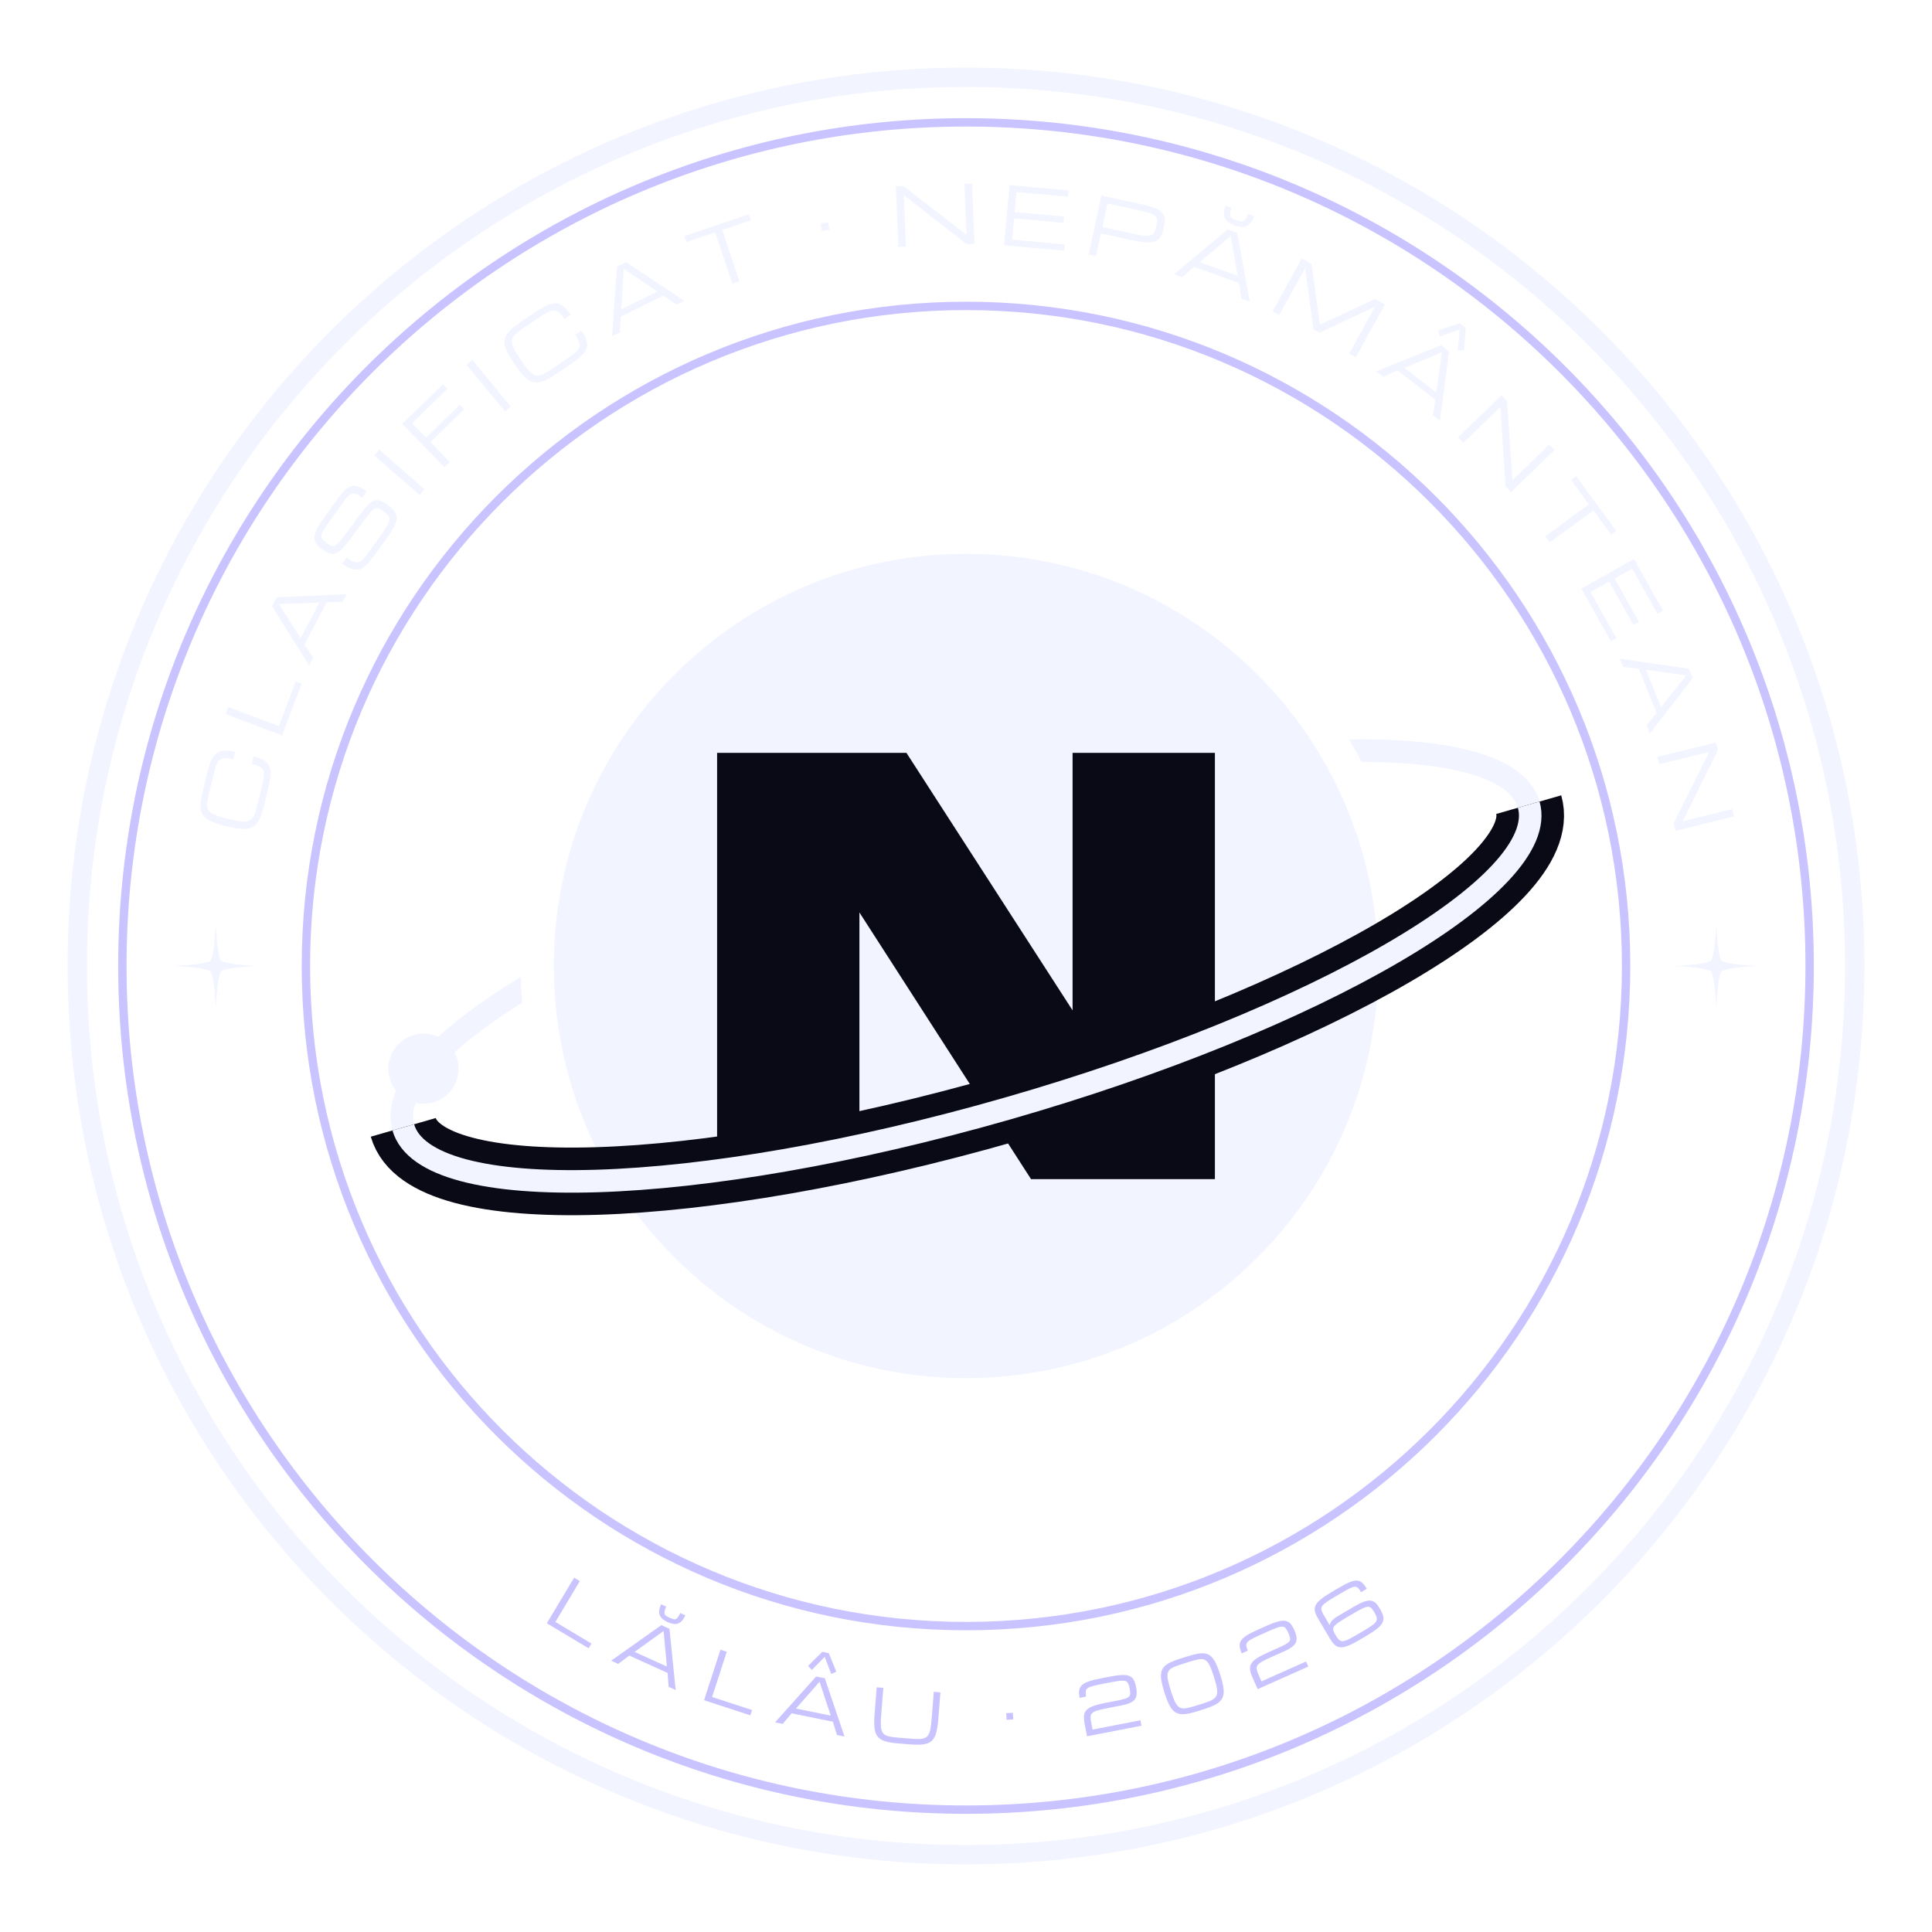
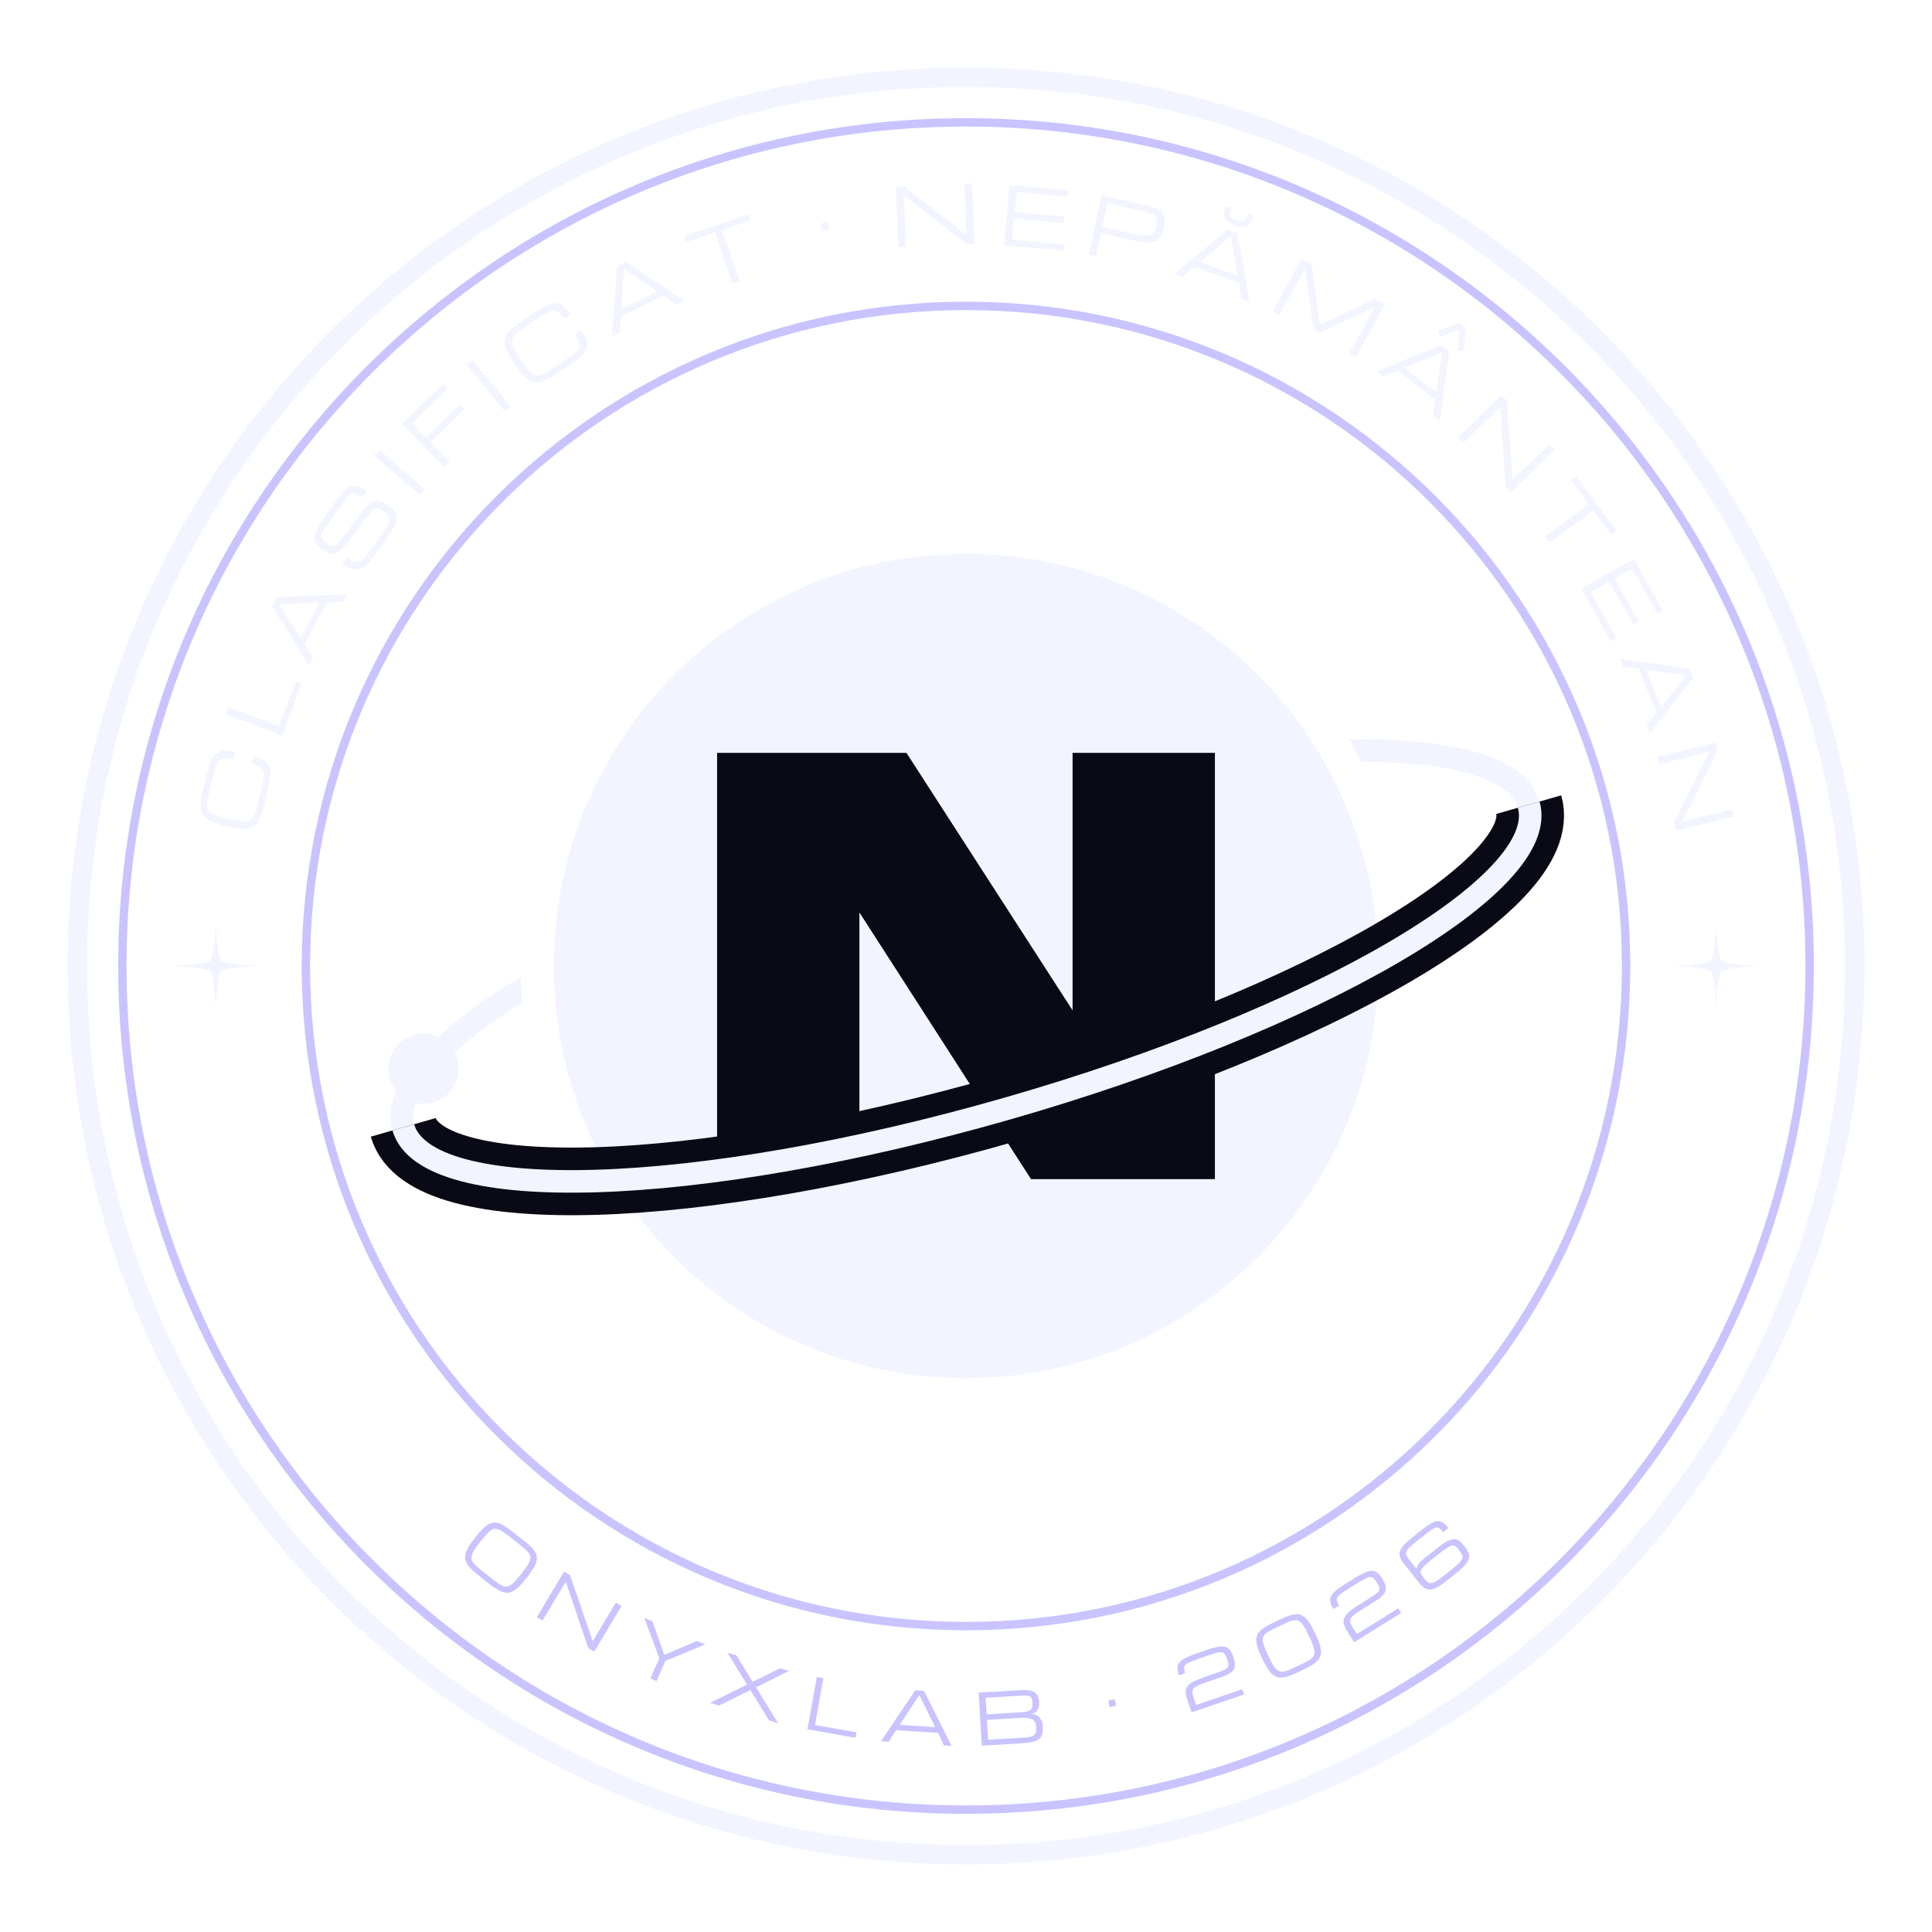
<svg xmlns="http://www.w3.org/2000/svg" viewBox="0 0 600 600" width="600" height="600">
  <defs>
    <clipPath id="m03-dark-nbadge-front">
      <rect x="81.9" y="300" width="436.2" height="153.6" transform="rotate(-16 300 300)" />
    </clipPath>
    <clipPath id="m03-dark-nbadge-back">
      <path fill-rule="evenodd" d="M63.7 120.8h472.6v358.4h-472.6ZM438.2 300a138.2 138.2 0 1 0 -276.5 0a138.2 138.2 0 1 0 276.5 0Z" />
    </clipPath>
  </defs>
  <circle cx="300" cy="300" r="276" fill="none" stroke="#F2F4FF" stroke-width="6" />
  <circle cx="300" cy="300" r="262" fill="none" stroke="#C9C3FF" stroke-width="2.6" />
  <circle cx="300" cy="300" r="205" fill="none" stroke="#C9C3FF" stroke-width="2.6" />
  <path d="M70.64 256.65 70.17 256.54Q67.75 255.96 66.16 255.32Q64.58 254.69 63.68 253.86Q62.79 253.03 62.49 251.9Q62.18 250.76 62.35 249.2Q62.52 247.63 63.04 245.49L64.19 240.71Q64.77 238.27 65.41 236.64Q66.05 235.02 66.98 234.16Q67.91 233.29 69.34 233.15Q70.77 233 72.96 233.53L72.41 235.81Q70.69 235.39 69.66 235.47Q68.63 235.55 68.03 236.18Q67.42 236.81 67.02 238.04Q66.62 239.27 66.16 241.18L65.01 245.97Q64.6 247.66 64.42 248.85Q64.24 250.04 64.42 250.86Q64.61 251.67 65.3 252.25Q65.99 252.82 67.31 253.29Q68.63 253.76 70.72 254.26L71.19 254.37Q73.21 254.86 74.57 255.04Q75.94 255.22 76.83 255.02Q77.71 254.83 78.28 254.19Q78.85 253.56 79.25 252.42Q79.65 251.29 80.05 249.59L81.21 244.81Q81.66 242.9 81.88 241.62Q82.1 240.34 81.88 239.51Q81.65 238.69 80.78 238.15Q79.91 237.61 78.2 237.2L78.75 234.92Q80.93 235.45 82.13 236.23Q83.32 237 83.73 238.19Q84.14 239.37 83.95 241.11Q83.76 242.84 83.18 245.28L82.02 250.06Q81.38 252.73 80.61 254.37Q79.83 256 78.62 256.73Q77.42 257.47 75.5 257.41Q73.58 257.36 70.64 256.65ZM87.61 228.39 70.07 221.78 70.89 219.59 86.61 225.5 91.84 211.61 93.67 212.3ZM95.99 206.67 84.49 188.25 85.95 185.49 107.64 184.55 106.36 186.97 101.47 187.04 94.55 200.17 97.26 204.25ZM93.37 198.23 99.2 187.17 86.61 187.6ZM119 158.73Q118.12 158.09 117.51 157.87Q116.91 157.64 116.32 157.96Q115.72 158.27 114.92 159.24Q114.11 160.2 112.81 161.96L108.77 167.41Q107.27 169.44 106.16 170.52Q105.06 171.6 104.13 171.9Q103.2 172.2 102.26 171.84Q101.31 171.48 100.12 170.63Q98.82 169.7 98.19 168.8Q97.56 167.9 97.63 166.79Q97.71 165.68 98.52 164.13Q99.34 162.59 100.94 160.36L103.99 156.11Q105.44 154.09 106.54 152.83Q107.64 151.58 108.67 151.12Q109.71 150.66 110.93 151.02Q112.16 151.38 113.88 152.61L112.51 154.52Q111.18 153.56 110.32 153.33Q109.46 153.1 108.8 153.5Q108.13 153.9 107.41 154.87Q106.68 155.83 105.64 157.29L102.66 161.44Q101.39 163.21 100.69 164.33Q99.99 165.44 99.85 166.17Q99.71 166.89 100.12 167.47Q100.54 168.04 101.49 168.72Q102.29 169.3 102.87 169.52Q103.45 169.74 104.02 169.47Q104.6 169.2 105.37 168.33Q106.14 167.45 107.33 165.84L111.65 159.99Q113.18 157.93 114.28 156.83Q115.39 155.74 116.31 155.46Q117.23 155.19 118.18 155.56Q119.14 155.94 120.37 156.82Q121.71 157.78 122.43 158.69Q123.16 159.59 123.18 160.71Q123.21 161.82 122.47 163.36Q121.72 164.9 120.12 167.13L116.79 171.77Q115.33 173.81 114.16 175.06Q112.99 176.31 111.87 176.74Q110.74 177.17 109.41 176.76Q108.08 176.34 106.3 175.06L107.67 173.16Q109.06 174.16 109.99 174.48Q110.92 174.8 111.66 174.47Q112.4 174.14 113.2 173.16Q114 172.18 115.14 170.59L118.4 166.05Q119.68 164.28 120.3 163.16Q120.93 162.05 120.96 161.32Q121 160.59 120.49 160.02Q119.99 159.44 119 158.73ZM130.34 153.74 116.2 141.42 117.74 139.65 131.88 151.97ZM137.99 145.1 124.92 131.65 137.59 119.33 138.95 120.73 127.96 131.42 132.31 135.9 142.81 125.7 144.17 127.1 133.68 137.3 139.67 143.46ZM156.79 127.75 144.88 113.27 146.69 111.78 158.6 126.26ZM159.94 113.27 159.67 112.87Q158.27 110.81 157.53 109.27Q156.79 107.73 156.69 106.52Q156.59 105.3 157.13 104.26Q157.67 103.22 158.85 102.17Q160.03 101.13 161.85 99.9L165.93 97.15Q168.01 95.74 169.58 94.97Q171.14 94.2 172.41 94.19Q173.68 94.18 174.84 95.04Q175.99 95.91 177.25 97.77L175.31 99.08Q174.32 97.61 173.5 96.98Q172.69 96.34 171.82 96.39Q170.95 96.45 169.82 97.09Q168.69 97.73 167.06 98.83L162.99 101.58Q161.54 102.56 160.61 103.31Q159.68 104.07 159.26 104.8Q158.85 105.53 158.97 106.42Q159.09 107.31 159.75 108.54Q160.41 109.78 161.61 111.56L161.88 111.96Q163.05 113.68 163.93 114.73Q164.82 115.78 165.61 116.24Q166.39 116.69 167.24 116.61Q168.09 116.52 169.15 115.95Q170.21 115.38 171.65 114.41L175.73 111.65Q177.36 110.55 178.38 109.76Q179.41 108.96 179.8 108.2Q180.19 107.43 179.91 106.45Q179.63 105.47 178.64 104.01L180.58 102.7Q181.84 104.56 182.2 105.94Q182.56 107.32 182.06 108.47Q181.56 109.63 180.26 110.78Q178.95 111.92 176.86 113.33L172.79 116.09Q170.51 117.62 168.84 118.31Q167.16 118.99 165.78 118.72Q164.39 118.44 163.01 117.11Q161.63 115.77 159.94 113.27ZM190.08 104.43 191.63 82.78 194.44 81.4 212.52 93.41 210.06 94.62 206.07 91.79 192.74 98.33 192.53 103.22ZM192.93 96.06 204.15 90.55 193.72 83.49ZM227.42 88.08 222.07 72.16 213.18 75.15 212.56 73.3 232.55 66.57 233.17 68.42 224.29 71.41 229.65 87.33ZM255.28 71.74 254.85 69.44 257.15 69 257.59 71.3ZM278.99 76.67 278.22 57.94 280.66 57.84 300.13 72.91 300.16 72.91 299.51 57.07 301.85 56.97 302.62 75.7 300.18 75.8 280.7 60.6 280.68 60.6 281.33 76.58ZM311.82 76.15 313.52 57.47 331.86 59.15 331.68 61.09 315.68 59.63 315.11 65.86 330.44 67.26 330.26 69.2 314.93 67.8 314.33 74.42 330.67 75.91 330.49 77.85ZM338.09 79.05 342.08 60.73 354.34 63.39Q357.02 63.98 358.61 64.6Q360.19 65.22 360.9 66.02Q361.62 66.81 361.69 67.92Q361.76 69.03 361.42 70.58L361.32 71.06Q361 72.54 360.47 73.5Q359.94 74.47 358.93 74.91Q357.92 75.35 356.21 75.29Q354.5 75.22 351.82 74.64L341.92 72.48L340.38 79.55ZM359.13 70.08Q359.38 68.95 359.31 68.22Q359.24 67.5 358.68 67.01Q358.11 66.52 356.86 66.13Q355.6 65.74 353.47 65.28L343.94 63.2L342.35 70.5L351.88 72.58Q354.02 73.04 355.32 73.18Q356.63 73.32 357.35 73.1Q358.07 72.88 358.44 72.25Q358.8 71.62 359.03 70.56ZM364.61 85.16 381.29 71.26 384.23 72.33 388.12 93.68 385.55 92.75 384.81 87.91 370.85 82.85 367.19 86.09ZM372.62 81.41 384.37 85.67 382.23 73.26ZM383.4 70.01Q382.01 69.51 381.17 68.76Q380.32 68.01 380.15 66.85Q379.98 65.7 380.62 63.94L382.46 64.61Q381.67 66.77 382.29 67.54Q382.6 67.93 383.98 68.43Q385.35 68.93 385.91 68.82Q386.81 68.64 387.6 66.47L389.43 67.14Q388.8 68.89 387.92 69.67Q387.05 70.45 385.93 70.49Q384.8 70.52 383.4 70.01ZM395.22 96.71 404.27 80.29 407.33 81.98 409.88 100.85 427.04 92.84 430.1 94.53 421.05 110.95 419 109.82 427.02 95.26 409.79 103.33 407.93 102.31 405.3 83.28 397.27 97.84ZM427.4 115.34 447.54 107.22 450.01 109.14 447.16 130.66 445 128.98 445.78 124.15 434.05 115.05 429.56 117.01ZM436.17 114.23 446.05 121.89 447.81 109.42ZM447.18 104.5 446.66 102.62 453.34 100.38 455.19 101.82 454.69 108.84 452.73 108.81 453.31 102.34ZM452.83 135.81 466.31 122.78 468.01 124.53 469.7 149.09 469.71 149.11 481.12 138.09 482.74 139.78 469.26 152.81 467.57 151.05 465.97 126.4 465.96 126.38 454.46 137.49ZM479.91 166.55 493.46 156.62 487.91 149.06 489.49 147.9 501.96 164.91 500.39 166.06 494.84 158.51 481.3 168.44ZM491.09 182.8 507.43 173.61 516.45 189.66 514.75 190.62 506.88 176.61 501.43 179.68 508.97 193.1 507.26 194.05 499.73 180.63 493.94 183.88 501.97 198.19 500.27 199.15ZM503.04 204.57 524.52 207.69 525.69 210.59 512.4 227.75 511.37 225.22 514.48 221.43 508.93 207.67 504.06 207.1ZM511.17 208.03 515.85 219.62 523.66 209.73ZM514.7 235.06 532.91 230.58 533.5 232.95 522.59 255.03 522.6 255.05 538 251.27 538.56 253.54 520.35 258.02 519.77 255.65 530.8 233.54 530.79 233.52 515.26 237.33Z" fill="#F2F4FF" />
-   <path d="M169.83 504.12 178.3 489.96 180.07 491.02 172.48 503.71 183.69 510.42 182.8 511.89ZM189.81 515.74 205.4 504.7 207.91 505.84 209.84 524.85 207.65 523.85 207.33 519.55 195.44 514.15 192 516.73ZM197.09 513.01 207.11 517.56 206.08 506.52ZM207.34 503.76Q206.16 503.22 205.47 502.5Q204.78 501.79 204.71 500.76Q204.64 499.73 205.32 498.24L206.89 498.95Q206.05 500.79 206.53 501.51Q206.78 501.87 207.96 502.41Q209.13 502.94 209.63 502.88Q210.43 502.79 211.27 500.94L212.83 501.65Q212.15 503.15 211.33 503.77Q210.51 504.39 209.52 504.35Q208.54 504.3 207.34 503.76ZM218.65 528.02 223.75 512.33 225.71 512.97 221.14 527.02 233.56 531.06 233.03 532.7ZM240.72 534.88 253.46 520.65 256.15 521.2 262.27 539.29 259.92 538.81 258.65 534.69 245.86 532.08 243.08 535.37ZM247.21 530.6 257.99 532.8 254.53 522.27ZM252.11 518.64 250.97 517.36 255.37 512.99 257.39 513.41 259.73 519.15 258.17 519.88 256.11 514.55ZM278.89 541.43Q276.49 541.24 274.96 540.79Q273.43 540.34 272.63 539.39Q271.83 538.45 271.61 536.77Q271.39 535.09 271.6 532.45L272.27 524.01L274.33 524.17L273.66 532.61Q273.51 534.43 273.55 535.64Q273.58 536.85 273.88 537.6Q274.17 538.34 274.8 538.75Q275.43 539.15 276.47 539.34Q277.52 539.53 279.04 539.65L282.91 539.96Q284.44 540.08 285.5 540.06Q286.55 540.03 287.24 539.73Q287.92 539.43 288.33 538.74Q288.74 538.05 288.97 536.86Q289.19 535.67 289.33 533.85L290 525.42L292.06 525.58L291.39 534.02Q291.18 536.66 290.7 538.28Q290.22 539.9 289.28 540.71Q288.34 541.52 286.76 541.73Q285.18 541.93 282.77 541.74ZM312.61 534.1 312.49 532.04 314.55 531.92 314.67 533.98ZM336.84 535.31Q336.57 533.89 336.65 532.88Q336.72 531.87 337.36 531.15Q337.99 530.42 339.37 529.88Q340.75 529.35 343.07 528.89L346.85 528.16Q348.49 527.84 349.39 527.55Q350.29 527.26 350.65 526.86Q351.02 526.47 351 525.85Q350.98 525.24 350.8 524.27Q350.6 523.26 350.3 522.71Q349.99 522.17 349.38 522.02Q348.77 521.86 347.67 522Q346.56 522.14 344.76 522.49L342.46 522.93Q340.57 523.3 339.45 523.59Q338.33 523.89 337.81 524.26Q337.28 524.64 337.19 525.26Q337.11 525.88 337.31 526.89L335.28 527.28Q335.02 525.9 335.15 524.94Q335.29 523.99 336.01 523.32Q336.73 522.66 338.19 522.16Q339.64 521.66 342.02 521.2L344.53 520.72Q346.81 520.27 348.31 520.19Q349.8 520.12 350.7 520.47Q351.59 520.82 352.07 521.66Q352.55 522.49 352.82 523.88Q353.16 525.65 352.9 526.77Q352.63 527.89 351.53 528.55Q350.44 529.22 348.3 529.63L343.66 530.53Q341.78 530.9 340.7 531.24Q339.63 531.58 339.17 532.04Q338.71 532.49 338.69 533.17Q338.66 533.86 338.87 534.91L339.3 537.14L354.17 534.25L354.5 535.94L337.6 539.22ZM376.94 520.61Q376.37 518.81 375.88 517.68Q375.39 516.55 374.84 515.98Q374.3 515.4 373.57 515.29Q372.84 515.18 371.81 515.41Q370.78 515.64 369.31 516.1L367.2 516.76Q365.74 517.23 364.76 517.63Q363.78 518.03 363.25 518.54Q362.72 519.06 362.6 519.84Q362.48 520.62 362.73 521.82Q362.97 523.03 363.54 524.83L363.67 525.24Q364.22 526.99 364.7 528.09Q365.19 529.2 365.74 529.78Q366.29 530.37 367.02 530.51Q367.76 530.64 368.8 530.43Q369.83 530.22 371.3 529.75L373.41 529.09Q374.87 528.63 375.85 528.21Q376.82 527.79 377.34 527.25Q377.86 526.71 377.98 525.92Q378.1 525.13 377.86 523.95Q377.62 522.76 377.07 521.02ZM361.7 525.86 361.57 525.45Q360.92 523.36 360.67 521.88Q360.43 520.4 360.65 519.35Q360.87 518.3 361.59 517.55Q362.31 516.81 363.56 516.23Q364.82 515.64 366.67 515.06L368.78 514.4Q370.62 513.82 371.99 513.57Q373.35 513.33 374.36 513.53Q375.38 513.72 376.16 514.46Q376.94 515.19 377.6 516.54Q378.25 517.9 378.91 519.99L379.04 520.4Q379.84 522.93 380 524.61Q380.16 526.29 379.59 527.4Q379.02 528.5 377.64 529.28Q376.25 530.06 373.95 530.79L371.84 531.45Q369.53 532.18 367.95 532.34Q366.36 532.49 365.26 531.92Q364.16 531.34 363.33 529.87Q362.5 528.4 361.7 525.86ZM388.96 520.93Q388.38 519.62 388.22 518.62Q388.07 517.62 388.53 516.77Q388.98 515.92 390.2 515.08Q391.43 514.25 393.58 513.28L397.09 511.71Q398.62 511.03 399.44 510.54Q400.25 510.06 400.51 509.59Q400.78 509.13 400.62 508.53Q400.47 507.94 400.07 507.04Q399.65 506.09 399.23 505.63Q398.81 505.17 398.18 505.16Q397.55 505.14 396.51 505.53Q395.46 505.91 393.78 506.66L391.65 507.61Q389.89 508.4 388.86 508.93Q387.84 509.47 387.41 509.96Q386.98 510.45 387.04 511.07Q387.1 511.69 387.52 512.63L385.63 513.47Q385.06 512.18 384.98 511.22Q384.9 510.26 385.45 509.45Q386 508.64 387.31 507.82Q388.61 507.01 390.82 506.03L393.16 504.99Q395.29 504.04 396.72 503.63Q398.16 503.21 399.11 503.36Q400.07 503.5 400.72 504.2Q401.38 504.91 401.95 506.2Q402.69 507.84 402.68 509Q402.66 510.15 401.75 511.04Q400.84 511.94 398.85 512.82L394.53 514.75Q392.77 515.53 391.81 516.1Q390.84 516.68 390.49 517.22Q390.15 517.77 390.28 518.44Q390.41 519.11 390.85 520.1L391.77 522.17L405.6 516L406.3 517.57L390.58 524.58ZM422.02 509.39Q419.94 510.62 418.53 511.15Q417.12 511.68 416.15 511.57Q415.17 511.46 414.43 510.75Q413.7 510.04 412.96 508.79L409.26 502.52Q408.55 501.31 408.35 500.35Q408.15 499.39 408.59 498.5Q409.04 497.62 410.24 496.65Q411.43 495.68 413.52 494.45L415.72 493.15Q417.76 491.94 419.13 491.38Q420.5 490.81 421.43 490.87Q422.36 490.92 423.06 491.56Q423.76 492.21 424.47 493.42L422.7 494.47Q422.17 493.58 421.74 493.15Q421.3 492.72 420.71 492.76Q420.11 492.8 419.13 493.29Q418.15 493.79 416.53 494.74L414.51 495.93Q412.86 496.91 411.91 497.57Q410.96 498.24 410.6 498.79Q410.24 499.34 410.38 499.96Q410.51 500.59 411.04 501.47L412.95 504.71Q413.22 503.24 415.44 501.93L420.32 499.05Q422.26 497.91 423.55 497.44Q424.84 496.97 425.72 497.1Q426.6 497.22 427.25 497.87Q427.9 498.51 428.54 499.6Q429.28 500.85 429.54 501.84Q429.81 502.82 429.43 503.73Q429.06 504.64 427.91 505.61Q426.76 506.59 424.68 507.82ZM426.77 500.65Q426.28 499.83 425.86 499.4Q425.43 498.98 424.83 498.99Q424.22 499 423.21 499.47Q422.21 499.95 420.55 500.92L417.98 502.44Q416.33 503.42 415.42 504.07Q414.52 504.72 414.22 505.24Q413.92 505.77 414.09 506.35Q414.25 506.92 414.74 507.75Q415.28 508.67 415.75 509.16Q416.22 509.64 416.86 509.67Q417.5 509.7 418.52 509.24Q419.55 508.78 421.2 507.8L423.68 506.34Q425.34 505.36 426.24 504.68Q427.14 504.01 427.42 503.44Q427.71 502.86 427.51 502.22Q427.31 501.58 426.77 500.65Z" fill="#C9C3FF" />
+   <path d="M148.53 489.19Q146.63 487.69 145.61 486.47Q144.59 485.25 144.44 484.02Q144.3 482.79 145.05 481.27Q145.79 479.75 147.43 477.67L147.7 477.33Q149.05 475.61 150.14 474.57Q151.23 473.53 152.22 473.12Q153.21 472.71 154.23 472.89Q155.25 473.06 156.44 473.77Q157.63 474.48 159.15 475.68L162.55 478.35Q164.08 479.55 165.05 480.53Q166.02 481.52 166.43 482.47Q166.83 483.42 166.67 484.48Q166.51 485.54 165.76 486.84Q165.01 488.15 163.65 489.87L163.39 490.21Q161.75 492.29 160.45 493.38Q159.15 494.46 157.92 494.62Q156.69 494.77 155.26 494.06Q153.83 493.36 151.93 491.86ZM149.63 487.79 153.04 490.46Q154.24 491.41 155.14 491.98Q156.03 492.54 156.77 492.67Q157.51 492.8 158.23 492.45Q158.95 492.1 159.79 491.24Q160.64 490.37 161.76 488.93L162.03 488.6Q163.2 487.11 163.85 486.07Q164.51 485.02 164.67 484.25Q164.84 483.48 164.52 482.81Q164.2 482.15 163.43 481.42Q162.66 480.7 161.45 479.75L158.05 477.08Q156.84 476.13 155.96 475.55Q155.07 474.97 154.35 474.82Q153.63 474.67 152.92 475.01Q152.2 475.35 151.35 476.23Q150.49 477.12 149.32 478.6L149.05 478.94Q147.93 480.38 147.28 481.4Q146.64 482.43 146.47 483.21Q146.3 483.99 146.6 484.68Q146.9 485.37 147.66 486.1Q148.42 486.84 149.63 487.79ZM166.7 502.24 175.18 488.09 177.02 489.19 184.07 509.68 184.08 509.69 191.26 497.72 193.02 498.78 184.54 512.94 182.7 511.83 175.72 491.24 175.7 491.23 168.46 503.3ZM201.99 521.27 204.75 514.97 200.1 502.43 202.62 503.53 206.31 513.97 216.48 509.6 219 510.7 206.64 515.8 203.88 522.09ZM220.52 528.84 231.99 523.17 225.88 513.22 228.68 514.05 233.74 522.3 242.26 518.09 245.06 518.92 234.79 524 241.61 535.11 238.81 534.27 233.03 524.87 223.32 529.67ZM250.77 537.04 253.67 520.8 255.7 521.16 253.11 535.71 265.97 538 265.66 539.69ZM273.58 540.8 284.24 524.95 286.98 525.13 295.53 542.21 293.13 542.06 291.32 538.15 278.28 537.32 275.98 540.96ZM279.42 535.67 290.4 536.37 285.52 526.41ZM304.9 542.13 303.94 525.66 317.06 524.89Q318.93 524.78 320.15 525.06Q321.36 525.33 321.99 526.19Q322.61 527.04 322.71 528.66Q322.79 530.11 322.17 531.11Q321.55 532.1 320.17 532.28Q322 532.36 322.87 533.43Q323.74 534.5 323.84 536.2Q323.93 537.67 323.64 538.63Q323.36 539.59 322.6 540.16Q321.83 540.73 320.49 541.01Q319.15 541.29 317.12 541.41ZM306.4 532.4 316 531.84Q317.66 531.74 318.71 531.56Q319.77 531.38 320.25 530.77Q320.73 530.16 320.65 528.78Q320.59 527.69 320.25 527.21Q319.92 526.72 319.18 526.62Q318.44 526.53 317.16 526.6L306.1 527.25ZM306.86 540.29 317.02 539.7Q318.49 539.61 319.44 539.48Q320.4 539.35 320.93 539.03Q321.47 538.7 321.66 538.06Q321.85 537.42 321.78 536.32Q321.71 535.18 321.25 534.57Q320.79 533.97 320.02 533.73Q319.25 533.5 318.25 533.49Q317.25 533.48 316.1 533.55L306.5 534.11ZM344.59 530.16 344.19 528.14 346.22 527.74 346.62 529.76ZM368.77 528.03Q368.3 526.67 368.24 525.66Q368.18 524.64 368.71 523.84Q369.24 523.03 370.53 522.31Q371.82 521.59 374.05 520.82L377.69 519.57Q379.28 519.03 380.13 518.62Q380.98 518.21 381.29 517.77Q381.59 517.33 381.49 516.73Q381.39 516.12 381.07 515.18Q380.74 514.21 380.37 513.71Q379.99 513.21 379.37 513.14Q378.74 513.07 377.66 513.36Q376.59 513.65 374.85 514.25L372.63 515Q370.81 515.63 369.75 516.07Q368.68 516.51 368.21 516.96Q367.73 517.4 367.74 518.03Q367.74 518.65 368.07 519.63L366.12 520.29Q365.67 518.96 365.67 518Q365.68 517.03 366.3 516.27Q366.92 515.52 368.29 514.82Q369.67 514.13 371.96 513.35L374.38 512.52Q376.58 511.77 378.05 511.49Q379.52 511.21 380.46 511.43Q381.39 511.66 381.98 512.42Q382.57 513.19 383.03 514.52Q383.61 516.22 383.5 517.37Q383.38 518.52 382.39 519.33Q381.4 520.13 379.34 520.84L374.87 522.37Q373.05 522.99 372.03 523.47Q371.02 523.96 370.63 524.47Q370.23 524.99 370.3 525.67Q370.37 526.35 370.72 527.36L371.45 529.51L385.78 524.61L386.34 526.24L370.05 531.8ZM406.47 507.97Q405.66 506.26 405.02 505.21Q404.38 504.16 403.76 503.67Q403.14 503.18 402.4 503.17Q401.66 503.15 400.67 503.52Q399.68 503.89 398.29 504.55L396.3 505.5Q394.91 506.16 394 506.69Q393.08 507.23 392.63 507.8Q392.17 508.38 392.16 509.17Q392.15 509.96 392.56 511.13Q392.97 512.29 393.78 514L393.96 514.38Q394.74 516.03 395.38 517.07Q396.01 518.1 396.63 518.6Q397.26 519.1 398 519.14Q398.75 519.17 399.75 518.82Q400.75 518.46 402.14 517.8L404.13 516.86Q405.52 516.2 406.43 515.65Q407.33 515.1 407.78 514.5Q408.22 513.89 408.23 513.09Q408.24 512.29 407.84 511.15Q407.44 510.01 406.65 508.36ZM392.1 515.27 391.91 514.88Q390.97 512.9 390.53 511.46Q390.09 510.03 390.16 508.96Q390.24 507.89 390.84 507.05Q391.45 506.22 392.62 505.47Q393.78 504.72 395.53 503.89L397.53 502.94Q399.28 502.11 400.6 501.68Q401.91 501.25 402.95 501.31Q403.98 501.37 404.85 501.98Q405.73 502.6 406.56 503.86Q407.39 505.11 408.33 507.09L408.52 507.48Q409.66 509.87 410.05 511.52Q410.44 513.16 410.03 514.33Q409.62 515.5 408.35 516.47Q407.08 517.43 404.9 518.47L402.9 519.42Q400.72 520.45 399.17 520.82Q397.62 521.2 396.45 520.78Q395.28 520.35 394.26 519.01Q393.23 517.67 392.1 515.27ZM418.42 506.65Q417.66 505.42 417.37 504.45Q417.08 503.48 417.42 502.58Q417.75 501.67 418.85 500.68Q419.95 499.69 421.95 498.43L425.21 496.4Q426.63 495.51 427.37 494.92Q428.11 494.32 428.31 493.83Q428.51 493.33 428.27 492.76Q428.04 492.19 427.52 491.36Q426.97 490.48 426.49 490.08Q426.02 489.68 425.39 489.75Q424.77 489.83 423.78 490.35Q422.8 490.87 421.24 491.85L419.25 493.08Q417.62 494.1 416.68 494.77Q415.74 495.45 415.38 495.99Q415.02 496.53 415.16 497.13Q415.31 497.74 415.85 498.62L414.1 499.71Q413.36 498.51 413.14 497.57Q412.93 496.63 413.36 495.75Q413.8 494.87 414.98 493.89Q416.17 492.9 418.22 491.63L420.39 490.27Q422.37 489.04 423.74 488.44Q425.11 487.83 426.07 487.84Q427.03 487.85 427.78 488.46Q428.52 489.07 429.27 490.27Q430.22 491.8 430.37 492.94Q430.52 494.08 429.73 495.09Q428.95 496.1 427.1 497.26L423.09 499.75Q421.46 500.77 420.58 501.47Q419.7 502.17 419.43 502.76Q419.16 503.35 419.38 504Q419.6 504.64 420.17 505.56L421.37 507.48L434.23 499.48L435.14 500.93L420.53 510.03ZM449.58 490.68Q447.69 492.18 446.37 492.9Q445.05 493.62 444.06 493.64Q443.08 493.67 442.26 493.07Q441.43 492.47 440.53 491.33L436 485.62Q435.13 484.52 434.8 483.6Q434.47 482.67 434.79 481.73Q435.11 480.79 436.16 479.67Q437.22 478.55 439.11 477.04L441.11 475.45Q442.97 473.98 444.25 473.23Q445.53 472.49 446.46 472.41Q447.39 472.33 448.17 472.88Q448.95 473.42 449.82 474.52L448.21 475.81Q447.57 475 447.08 474.63Q446.59 474.27 446.01 474.39Q445.42 474.51 444.52 475.13Q443.61 475.75 442.14 476.92L440.3 478.37Q438.8 479.57 437.95 480.36Q437.1 481.15 436.82 481.74Q436.54 482.34 436.76 482.93Q436.98 483.53 437.62 484.34L439.96 487.29Q440.02 485.8 442.04 484.19L446.48 480.67Q448.24 479.27 449.46 478.63Q450.68 477.99 451.57 477.99Q452.45 477.99 453.18 478.54Q453.92 479.09 454.7 480.09Q455.6 481.22 456 482.16Q456.4 483.1 456.15 484.06Q455.9 485.01 454.9 486.13Q453.9 487.25 452.01 488.75ZM453.09 481.37Q452.49 480.62 452.01 480.26Q451.54 479.9 450.94 479.99Q450.34 480.08 449.41 480.69Q448.48 481.3 446.97 482.49L444.63 484.35Q443.12 485.54 442.32 486.31Q441.52 487.08 441.29 487.64Q441.07 488.2 441.31 488.75Q441.55 489.3 442.15 490.05Q442.81 490.89 443.34 491.31Q443.87 491.72 444.51 491.66Q445.15 491.6 446.1 491Q447.05 490.41 448.56 489.21L450.81 487.42Q452.32 486.23 453.12 485.44Q453.92 484.65 454.12 484.04Q454.32 483.43 454.04 482.82Q453.75 482.21 453.09 481.37Z" fill="#C9C3FF" />
  <path d="M67 287Q67.4 295.9 68.6 298.4Q71.1 299.6 80 300Q71.1 300.4 68.6 301.6Q67.4 304.1 67 313Q66.6 304.1 65.4 301.6Q62.9 300.4 54 300Q62.9 299.6 65.4 298.4Q66.6 295.9 67 287Z" fill="#F2F4FF" />
  <path d="M533 287Q533.4 295.9 534.6 298.4Q537.1 299.6 546 300Q537.1 300.4 534.6 301.6Q533.4 304.1 533 313Q532.6 304.1 531.4 301.6Q528.9 300.4 520 300Q528.9 299.6 531.4 298.4Q532.6 295.9 533 287Z" fill="#F2F4FF" />
  <g clip-path="url(#m03-dark-nbadge-back)">
    <ellipse cx="300" cy="300" rx="181.8" ry="46.1" transform="rotate(-16 300 300)" fill="none" stroke="#F2F4FF" stroke-width="7" />
  </g>
  <circle cx="300" cy="300" r="128" fill="#F2F4FF" />
  <path d="M345.5 333 333.1 336V233.8H377.3V366.2H320.2L254.5 264.1L266.9 261.1V366.2H222.7V233.8H281.5Z" fill="#0A0A16" />
  <g clip-path="url(#m03-dark-nbadge-front)">
    <ellipse cx="300" cy="300" rx="181.8" ry="46.1" transform="rotate(-16 300 300)" fill="none" stroke="#0A0A16" stroke-width="21" />
    <ellipse cx="300" cy="300" rx="181.8" ry="46.1" transform="rotate(-16 300 300)" fill="none" stroke="#F2F4FF" stroke-width="7" />
  </g>
  <circle cx="131.5" cy="331.9" r="10.9" fill="#F2F4FF" />
</svg>
